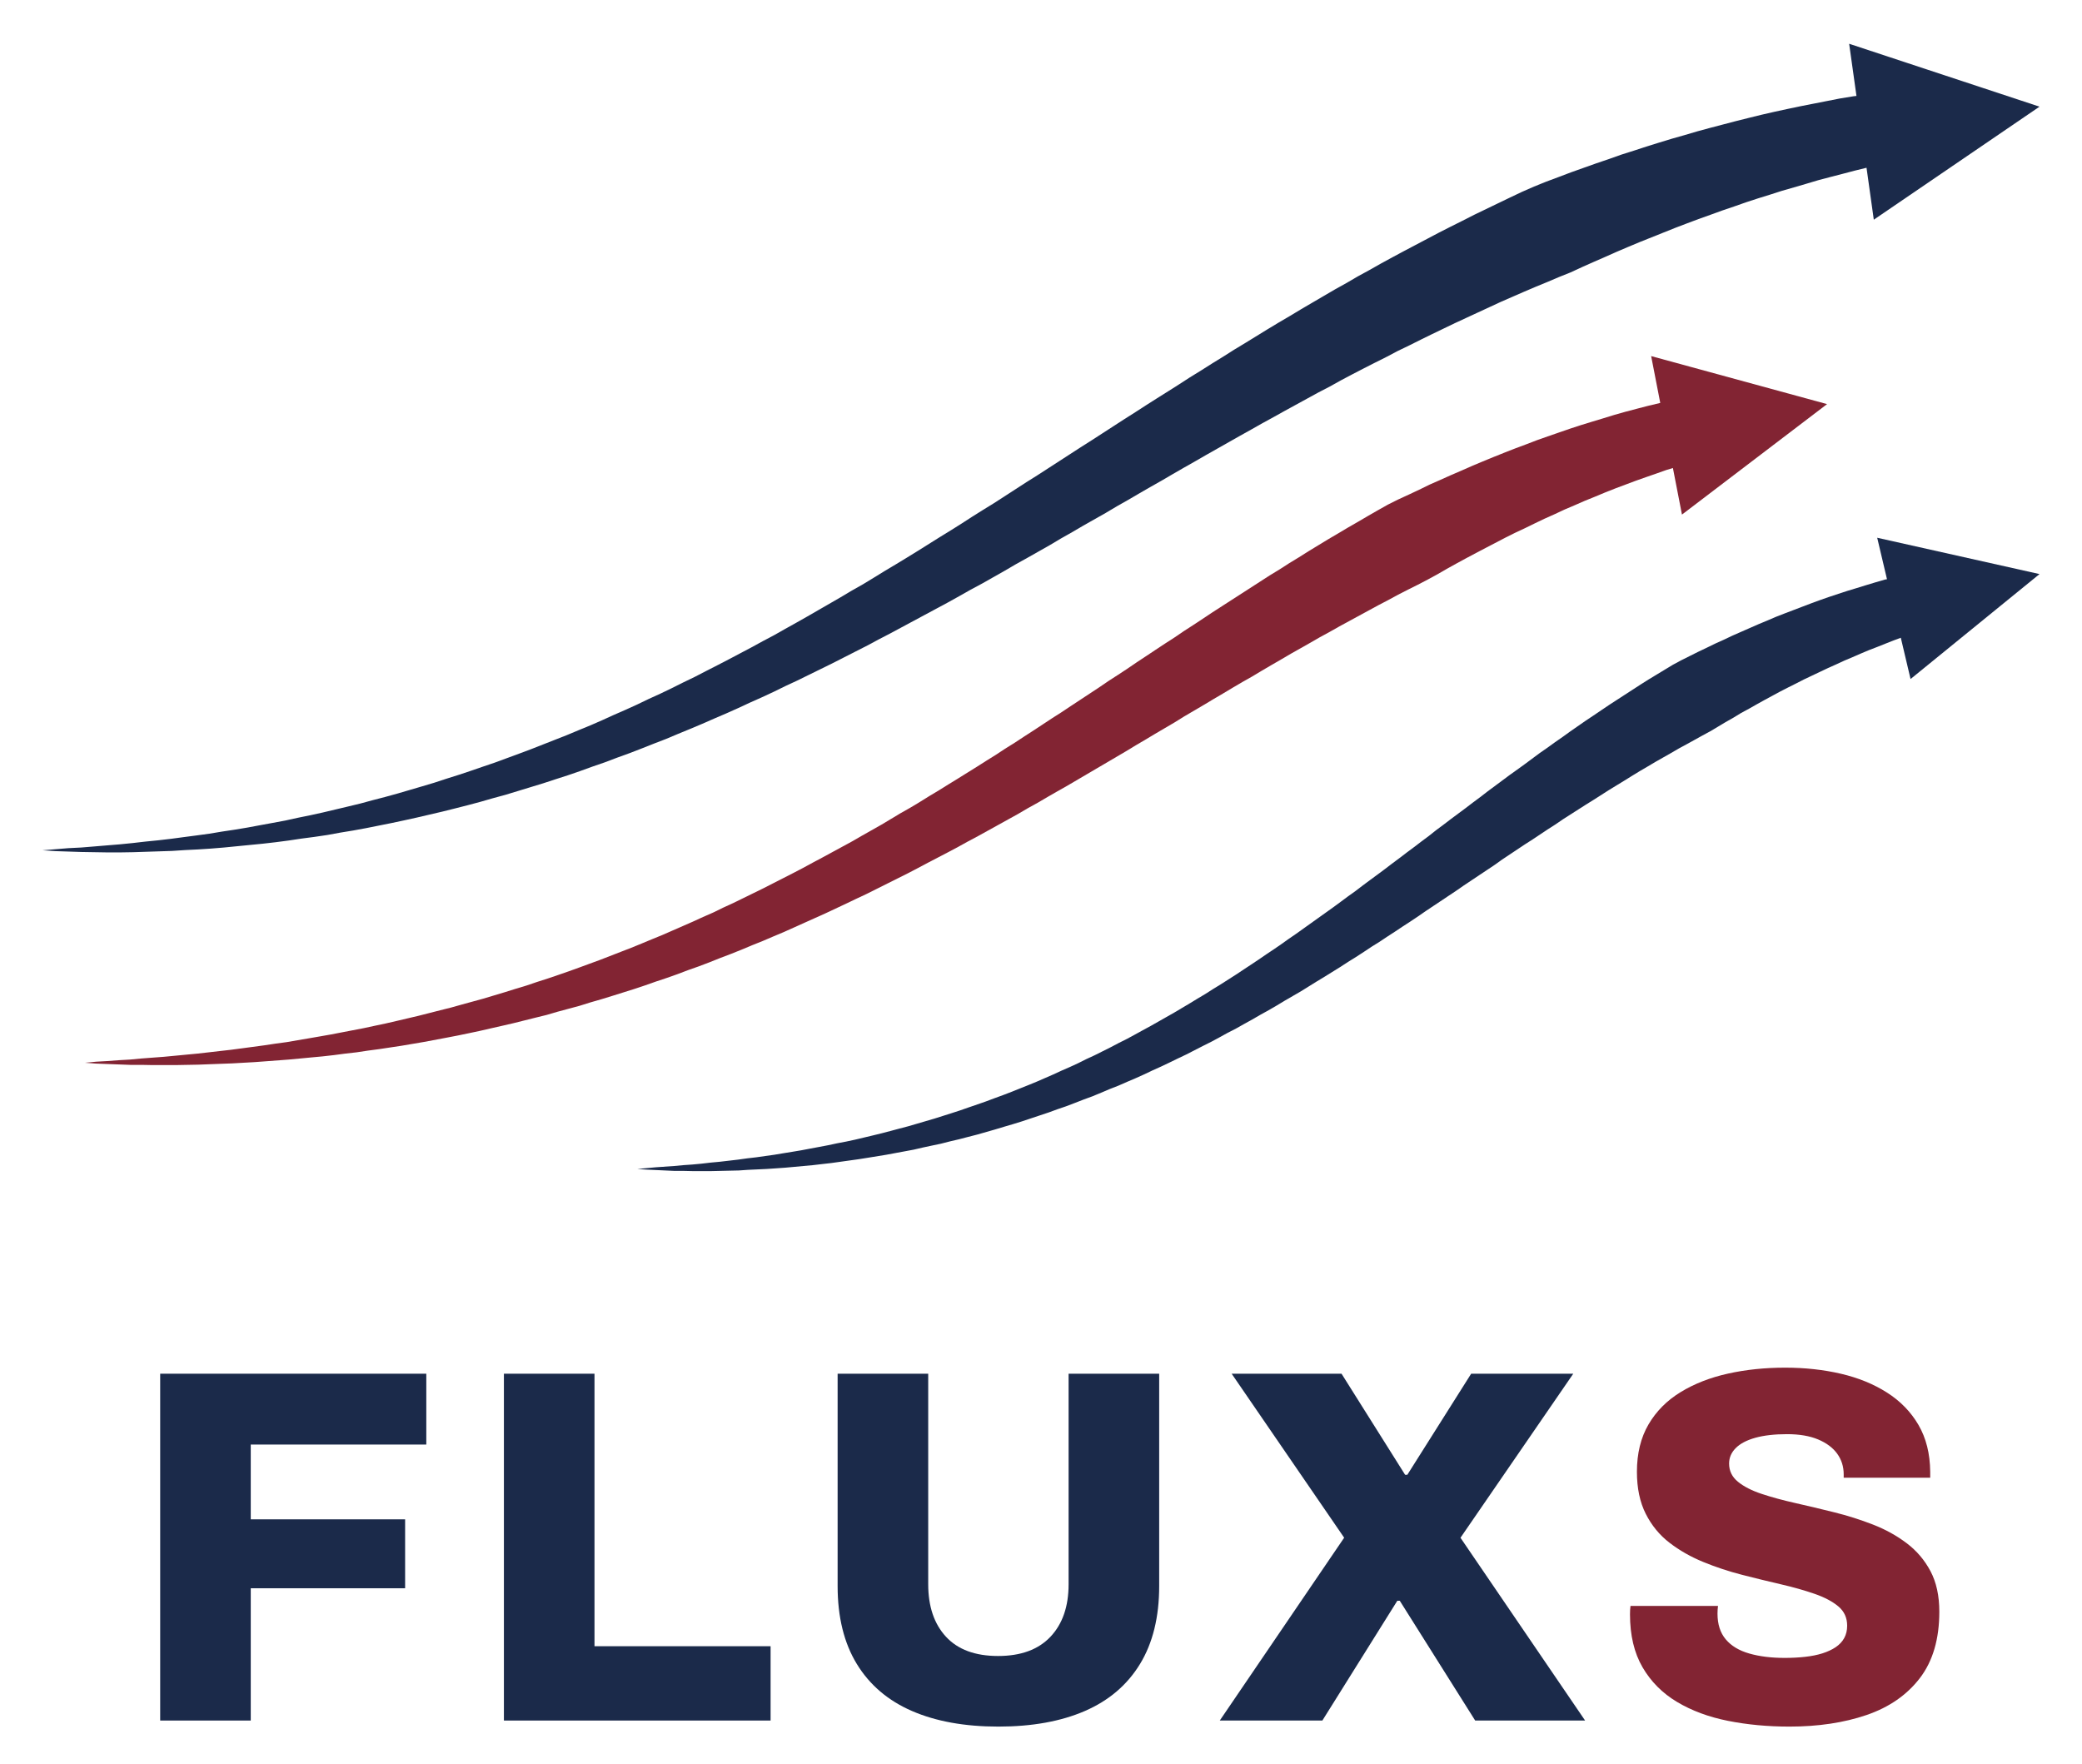
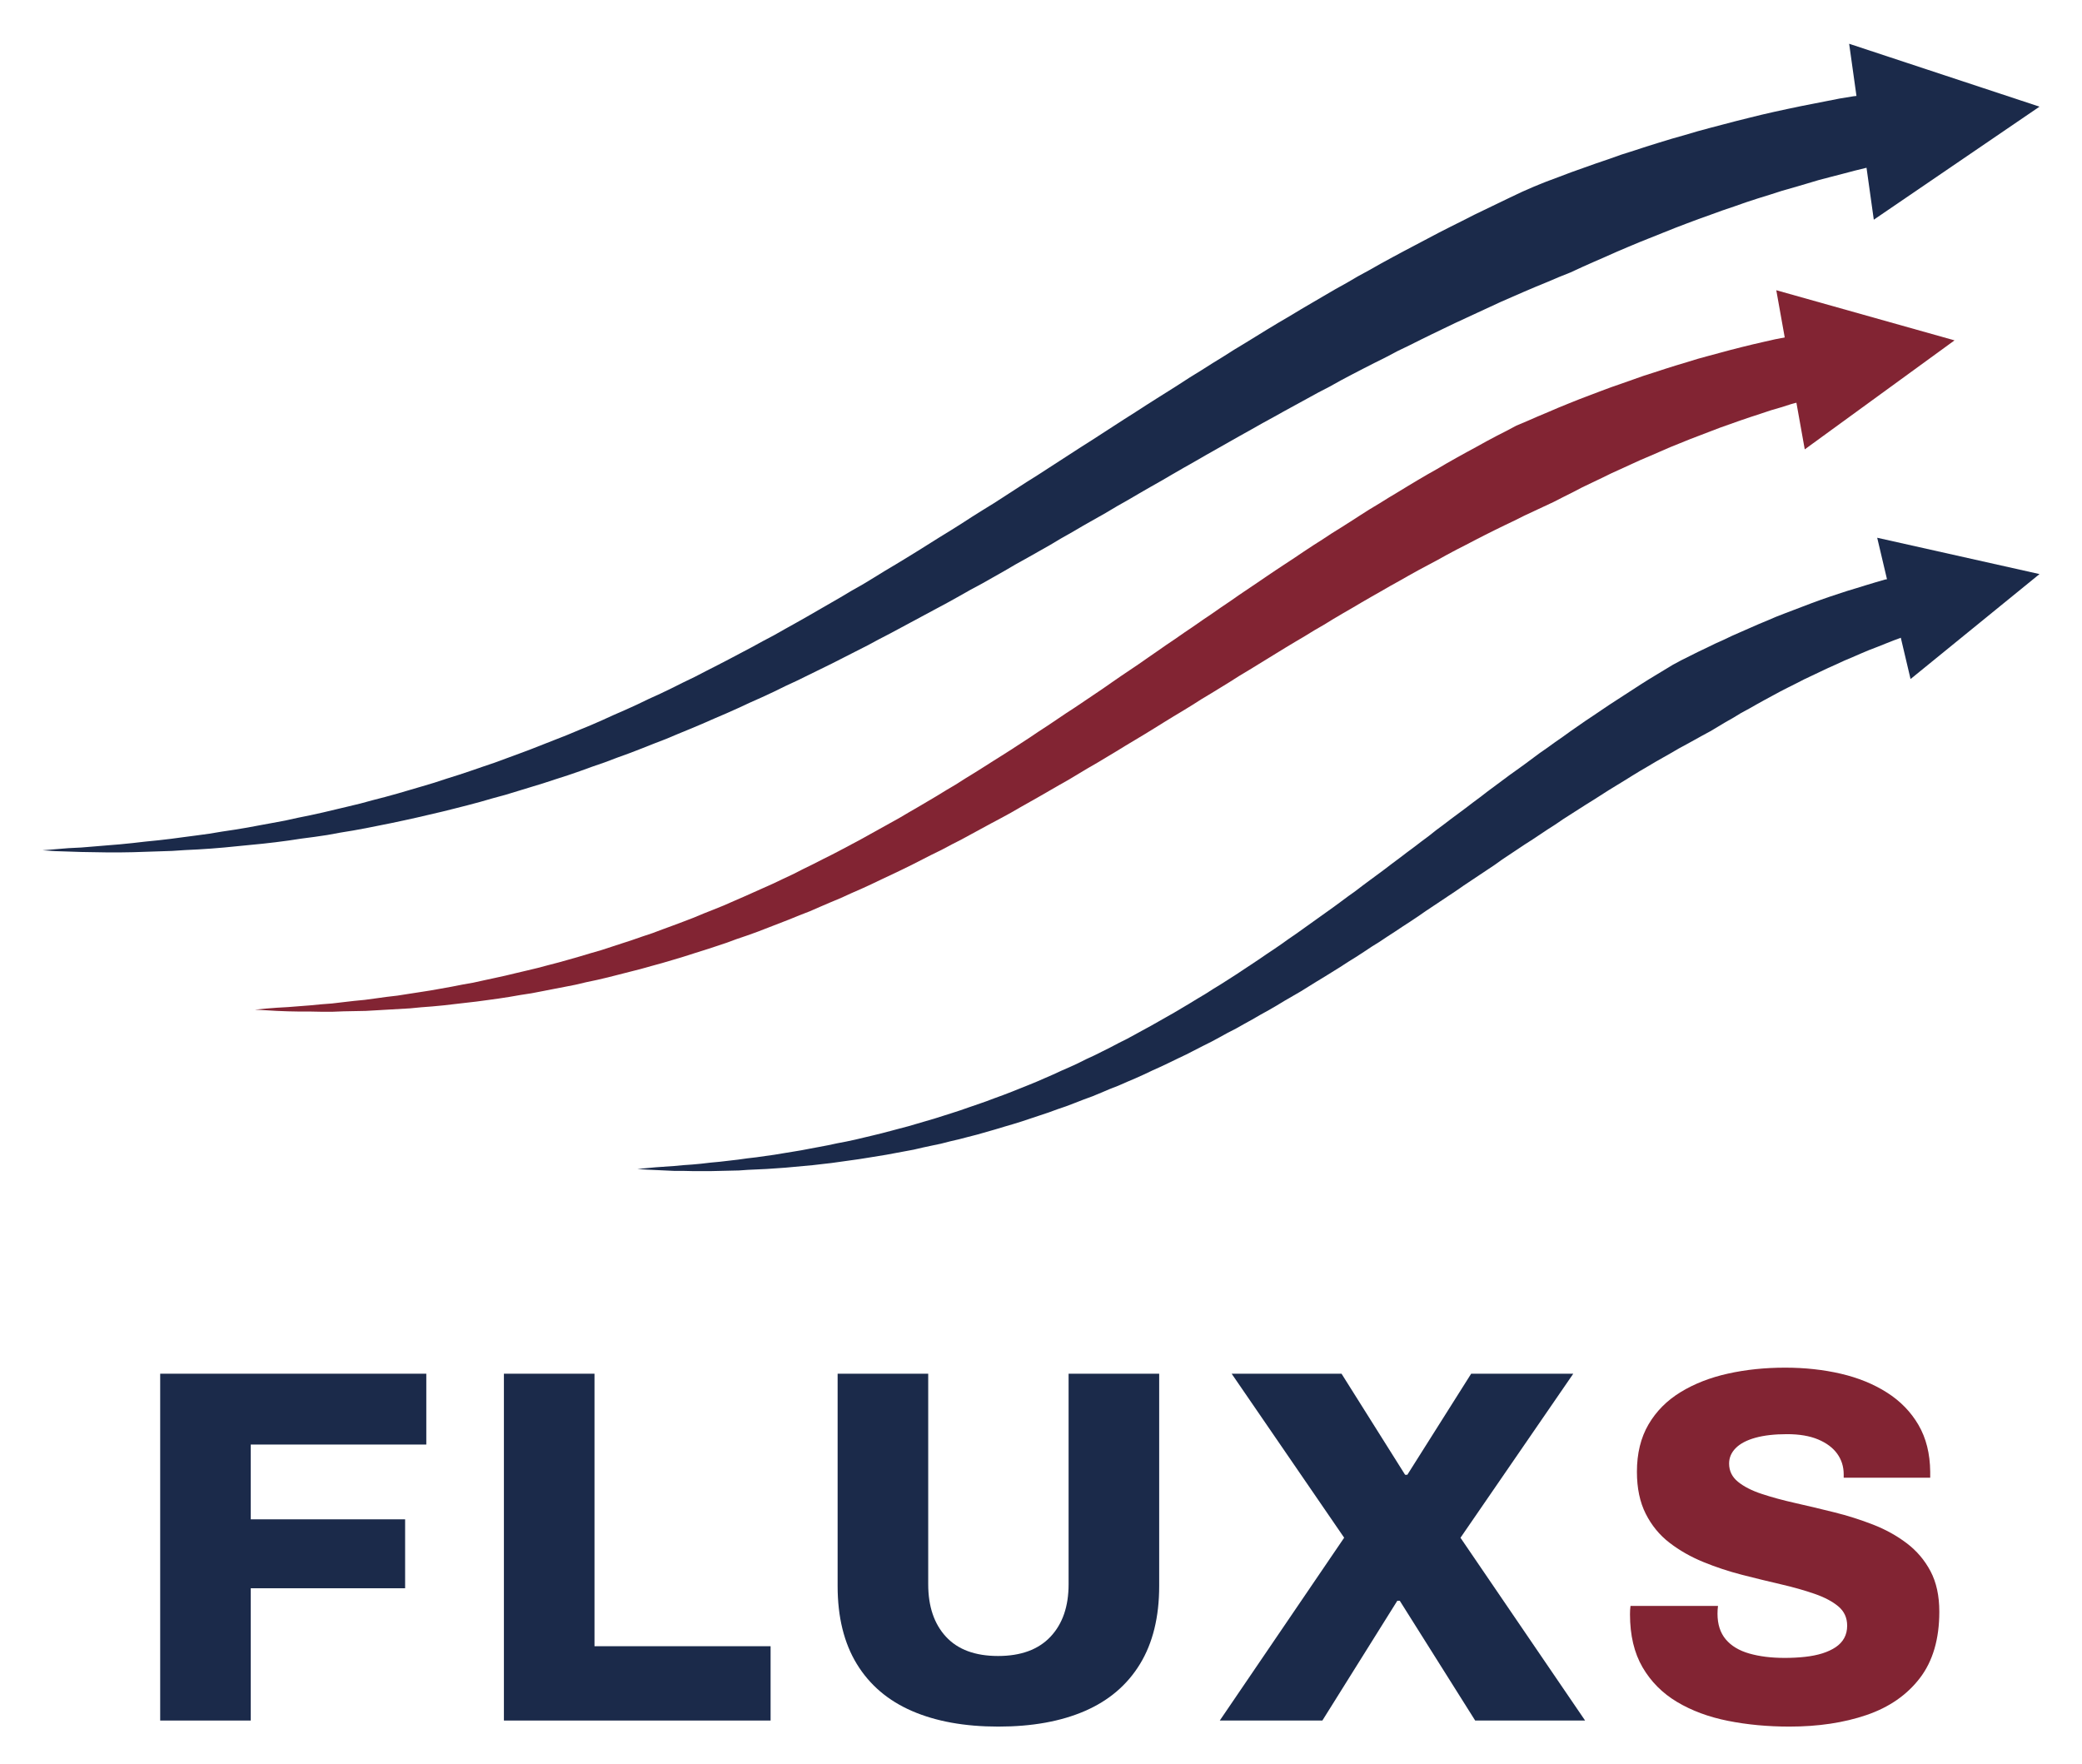
<svg xmlns="http://www.w3.org/2000/svg" viewBox="0.00 24.00 98.00 82.96" width="980" height="830">
  <path d="M2.00 64.00 L2.61 64.04 L3.22 64.06 L3.83 64.08 L4.44 64.09 L5.05 64.10 L5.66 64.10 L6.27 64.09 L6.88 64.07 L7.49 64.05 L8.10 64.03 L8.71 63.99 L9.32 63.96 L9.93 63.92 L10.54 63.87 L11.15 63.81 L11.76 63.75 L12.37 63.69 L12.98 63.62 L13.59 63.54 L14.19 63.45 L14.80 63.37 L15.41 63.28 L16.01 63.17 L16.62 63.07 L17.22 62.96 L17.82 62.84 L18.42 62.72 L19.03 62.59 L19.62 62.46 L20.22 62.32 L20.82 62.18 L21.42 62.03 L22.01 61.88 L22.61 61.72 L23.20 61.55 L23.79 61.39 L24.38 61.21 L24.97 61.03 L25.56 60.85 L26.14 60.66 L26.73 60.47 L27.31 60.27 L27.89 60.06 L28.47 59.86 L29.05 59.64 L29.63 59.43 L30.20 59.21 L30.78 58.98 L31.35 58.76 L31.92 58.52 L32.48 58.29 L33.05 58.05 L33.62 57.80 L34.18 57.56 L34.74 57.31 L35.30 57.05 L35.86 56.80 L36.42 56.54 L36.97 56.27 L37.53 56.01 L38.08 55.74 L38.63 55.47 L39.18 55.20 L39.73 54.92 L40.28 54.64 L40.83 54.36 L41.37 54.07 L41.91 53.79 L42.45 53.50 L42.99 53.21 L43.53 52.92 L44.07 52.63 L44.61 52.34 L45.15 52.04 L45.68 51.74 L46.22 51.45 L46.75 51.15 L47.28 50.85 L47.81 50.54 L48.35 50.24 L48.88 49.94 L49.41 49.64 L49.93 49.33 L50.46 49.03 L50.99 48.72 L51.52 48.42 L52.05 48.12 L52.57 47.81 L53.10 47.51 L53.63 47.20 L54.15 46.90 L54.68 46.60 L55.21 46.29 L55.73 45.99 L56.26 45.69 L56.78 45.39 L57.31 45.09 L57.84 44.79 L58.37 44.49 L58.89 44.20 L59.42 43.90 L59.95 43.61 L60.47 43.32 L61.00 43.03 L61.53 42.74 L62.06 42.45 L62.60 42.17 L63.12 41.88 L63.65 41.60 L64.19 41.32 L64.72 41.05 L65.26 40.78 L65.79 40.50 L66.33 40.24 L66.87 39.97 L67.40 39.71 L67.94 39.45 L68.48 39.19 L69.02 38.94 L69.56 38.69 L70.10 38.44 L70.64 38.19 L71.19 37.95 L71.74 37.71 L72.28 37.48 L72.84 37.25 L73.38 37.02 L73.93 36.80 L74.47 36.55 L75.01 36.31 L75.56 36.07 L76.10 35.83 L76.64 35.60 L77.19 35.37 L77.74 35.15 L78.29 34.93 L78.84 34.71 L79.39 34.50 L79.95 34.29 L80.51 34.09 L81.06 33.89 L81.62 33.70 L82.19 33.50 L82.74 33.32 L83.32 33.14 L83.88 32.96 L84.44 32.80 L85.02 32.63 L85.59 32.46 L86.16 32.31 L86.74 32.16 L87.31 32.01 L87.84 31.88 L88.39 31.78 L88.98 31.67 L89.58 31.56 L90.18 31.46 L90.78 31.35 L91.37 31.24 L91.97 31.12 L91.54 28.07 L90.94 28.13 L90.33 28.19 L89.73 28.25 L89.12 28.31 L88.51 28.37 L87.90 28.44 L87.25 28.51 L86.58 28.62 L85.97 28.74 L85.36 28.86 L84.75 28.98 L84.13 29.11 L83.53 29.24 L82.92 29.38 L82.31 29.53 L81.71 29.68 L81.10 29.84 L80.49 30.00 L79.90 30.16 L79.29 30.34 L78.69 30.51 L78.10 30.69 L77.49 30.88 L76.91 31.07 L76.31 31.26 L75.72 31.47 L75.13 31.67 L74.54 31.88 L73.95 32.09 L73.37 32.31 L72.78 32.53 L72.21 32.76 L71.64 33.01 L71.07 33.28 L70.51 33.55 L69.95 33.82 L69.39 34.09 L68.84 34.37 L68.28 34.65 L67.73 34.93 L67.18 35.22 L66.63 35.51 L66.08 35.80 L65.54 36.09 L64.99 36.39 L64.46 36.69 L63.91 36.99 L63.38 37.30 L62.84 37.60 L62.31 37.91 L61.78 38.22 L61.25 38.53 L60.72 38.85 L60.19 39.16 L59.66 39.48 L59.14 39.80 L58.62 40.12 L58.09 40.44 L57.57 40.77 L57.05 41.09 L56.53 41.42 L56.01 41.74 L55.50 42.07 L54.98 42.40 L54.47 42.72 L53.95 43.05 L53.44 43.38 L52.92 43.71 L52.41 44.04 L51.90 44.37 L51.39 44.70 L50.87 45.03 L50.36 45.36 L49.85 45.69 L49.34 46.02 L48.83 46.35 L48.32 46.67 L47.81 47.00 L47.30 47.33 L46.79 47.66 L46.27 47.98 L45.76 48.30 L45.25 48.63 L44.74 48.95 L44.22 49.27 L43.71 49.59 L43.20 49.91 L42.68 50.23 L42.17 50.54 L41.65 50.85 L41.13 51.17 L40.62 51.48 L40.09 51.78 L39.57 52.09 L39.05 52.39 L38.53 52.69 L38.01 52.99 L37.48 53.29 L36.96 53.58 L36.43 53.88 L35.90 54.16 L35.37 54.45 L34.84 54.73 L34.31 55.01 L33.77 55.29 L33.24 55.56 L32.70 55.84 L32.16 56.10 L31.62 56.37 L31.08 56.63 L30.53 56.88 L29.99 57.14 L29.44 57.39 L28.89 57.63 L28.34 57.88 L27.79 58.12 L27.23 58.35 L26.68 58.58 L26.12 58.80 L25.56 59.02 L25.00 59.24 L24.44 59.45 L23.87 59.66 L23.30 59.87 L22.74 60.06 L22.16 60.26 L21.59 60.45 L21.02 60.63 L20.44 60.82 L19.87 60.99 L19.29 61.16 L18.71 61.33 L18.13 61.49 L17.55 61.64 L16.96 61.80 L16.38 61.94 L15.79 62.08 L15.20 62.22 L14.61 62.35 L14.02 62.47 L13.43 62.60 L12.84 62.71 L12.24 62.82 L11.65 62.93 L11.05 63.03 L10.45 63.12 L9.85 63.22 L9.26 63.30 L8.65 63.38 L8.05 63.46 L7.45 63.53 L6.85 63.59 L6.24 63.66 L5.64 63.72 L5.03 63.77 L4.43 63.82 L3.82 63.87 L3.22 63.90 L2.61 63.95 L2.00 64.00 Z" fill="#1B2A4A" />
  <path d="M96.00 29.00 L88.20 34.32 L87.04 26.04 Z" fill="#1B2A4A" />
-   <path d="M4.00 74.00 L4.53 74.04 L5.06 74.06 L5.60 74.08 L6.13 74.10 L6.66 74.10 L7.19 74.11 L7.73 74.11 L8.26 74.11 L8.79 74.10 L9.33 74.09 L9.86 74.07 L10.39 74.05 L10.93 74.03 L11.46 74.00 L11.99 73.97 L12.53 73.93 L13.06 73.89 L13.59 73.85 L14.13 73.80 L14.65 73.75 L15.19 73.70 L15.72 73.64 L16.25 73.57 L16.78 73.51 L17.31 73.43 L17.84 73.36 L18.37 73.28 L18.90 73.20 L19.43 73.11 L19.96 73.02 L20.49 72.92 L21.02 72.82 L21.54 72.72 L22.07 72.61 L22.59 72.50 L23.11 72.38 L23.64 72.26 L24.16 72.14 L24.68 72.01 L25.20 71.88 L25.73 71.75 L26.24 71.60 L26.76 71.46 L27.28 71.32 L27.79 71.16 L28.31 71.01 L28.83 70.85 L29.34 70.69 L29.85 70.53 L30.36 70.36 L30.87 70.18 L31.38 70.01 L31.89 69.83 L32.39 69.64 L32.90 69.46 L33.40 69.27 L33.90 69.07 L34.40 68.88 L34.90 68.68 L35.40 68.47 L35.90 68.27 L36.39 68.06 L36.89 67.85 L37.38 67.63 L37.87 67.41 L38.36 67.19 L38.85 66.97 L39.34 66.74 L39.83 66.51 L40.31 66.28 L40.80 66.05 L41.28 65.81 L41.76 65.57 L42.24 65.33 L42.72 65.09 L43.20 64.84 L43.67 64.59 L44.15 64.34 L44.63 64.09 L45.10 63.84 L45.57 63.58 L46.04 63.33 L46.51 63.07 L46.98 62.81 L47.45 62.55 L47.92 62.29 L48.38 62.02 L48.85 61.76 L49.31 61.49 L49.78 61.22 L50.24 60.96 L50.70 60.69 L51.16 60.42 L51.62 60.15 L52.08 59.88 L52.54 59.61 L53.00 59.34 L53.46 59.06 L53.92 58.79 L54.37 58.52 L54.83 58.25 L55.29 57.98 L55.74 57.70 L56.20 57.43 L56.66 57.16 L57.11 56.89 L57.57 56.62 L58.02 56.35 L58.48 56.08 L58.94 55.82 L59.39 55.55 L59.85 55.28 L60.30 55.02 L60.76 54.75 L61.22 54.49 L61.68 54.23 L62.13 53.97 L62.59 53.72 L63.05 53.46 L63.51 53.21 L63.97 52.96 L64.43 52.71 L64.89 52.46 L65.35 52.22 L65.81 51.97 L66.28 51.73 L66.74 51.50 L67.20 51.26 L67.66 51.01 L68.11 50.75 L68.56 50.50 L69.02 50.25 L69.47 50.01 L69.93 49.77 L70.39 49.53 L70.85 49.29 L71.31 49.06 L71.78 48.84 L72.25 48.61 L72.71 48.39 L73.18 48.18 L73.65 47.96 L74.12 47.76 L74.60 47.55 L75.07 47.36 L75.55 47.16 L76.03 46.97 L76.51 46.79 L76.99 46.61 L77.47 46.44 L77.96 46.27 L78.44 46.10 L78.87 45.97 L79.34 45.86 L79.86 45.74 L80.37 45.61 L80.89 45.49 L81.41 45.37 L81.93 45.25 L82.44 45.12 L81.91 42.37 L81.38 42.44 L80.85 42.52 L80.33 42.60 L79.80 42.68 L79.28 42.77 L78.75 42.85 L78.17 42.94 L77.58 43.08 L77.04 43.22 L76.51 43.36 L75.98 43.51 L75.46 43.67 L74.93 43.83 L74.41 43.99 L73.89 44.16 L73.37 44.34 L72.85 44.52 L72.34 44.70 L71.82 44.90 L71.31 45.09 L70.80 45.29 L70.30 45.49 L69.79 45.70 L69.29 45.91 L68.79 46.13 L68.28 46.35 L67.79 46.57 L67.29 46.79 L66.80 47.03 L66.31 47.26 L65.81 47.49 L65.33 47.73 L64.85 48.00 L64.38 48.27 L63.92 48.54 L63.45 48.81 L62.98 49.09 L62.52 49.36 L62.06 49.64 L61.60 49.92 L61.14 50.21 L60.68 50.49 L60.23 50.78 L59.77 51.06 L59.32 51.35 L58.87 51.64 L58.42 51.93 L57.97 52.22 L57.52 52.51 L57.07 52.80 L56.62 53.10 L56.18 53.39 L55.73 53.68 L55.29 53.98 L54.84 54.27 L54.40 54.56 L53.95 54.86 L53.51 55.15 L53.07 55.45 L52.63 55.74 L52.18 56.03 L51.74 56.33 L51.30 56.62 L50.86 56.91 L50.42 57.20 L49.97 57.50 L49.53 57.78 L49.09 58.07 L48.65 58.36 L48.20 58.65 L47.76 58.94 L47.31 59.22 L46.87 59.51 L46.42 59.79 L45.98 60.07 L45.53 60.35 L45.08 60.63 L44.64 60.90 L44.19 61.18 L43.74 61.45 L43.29 61.73 L42.84 62.00 L42.38 62.26 L41.93 62.53 L41.48 62.80 L41.02 63.06 L40.56 63.32 L40.11 63.58 L39.65 63.83 L39.19 64.08 L38.73 64.33 L38.26 64.58 L37.80 64.83 L37.34 65.07 L36.87 65.31 L36.40 65.55 L35.93 65.79 L35.46 66.02 L34.99 66.25 L34.52 66.48 L34.04 66.70 L33.57 66.93 L33.09 67.14 L32.61 67.36 L32.13 67.57 L31.65 67.78 L31.17 67.99 L30.68 68.19 L30.20 68.39 L29.71 68.59 L29.22 68.78 L28.73 68.97 L28.24 69.16 L27.75 69.34 L27.26 69.52 L26.76 69.70 L26.27 69.87 L25.77 70.04 L25.27 70.20 L24.77 70.37 L24.27 70.52 L23.76 70.68 L23.26 70.83 L22.76 70.98 L22.25 71.12 L21.74 71.26 L21.24 71.40 L20.72 71.53 L20.21 71.66 L19.70 71.79 L19.19 71.91 L18.68 72.03 L18.16 72.15 L17.64 72.26 L17.13 72.37 L16.61 72.47 L16.09 72.57 L15.57 72.67 L15.06 72.76 L14.54 72.85 L14.01 72.94 L13.49 73.03 L12.97 73.10 L12.44 73.18 L11.92 73.25 L11.40 73.32 L10.87 73.39 L10.34 73.45 L9.82 73.51 L9.29 73.57 L8.76 73.62 L8.24 73.67 L7.71 73.72 L7.18 73.76 L6.65 73.80 L6.12 73.85 L5.59 73.88 L5.06 73.92 L4.53 73.95 L4.00 74.00 Z" fill="#822433" />
-   <path d="M86.00 43.00 L79.17 48.20 L77.72 40.74 Z" fill="#822433" />
+   <path d="M12.00 71.50 L12.52 71.53 L13.04 71.56 L13.56 71.58 L14.08 71.59 L14.60 71.59 L15.13 71.60 L15.65 71.60 L16.17 71.58 L16.69 71.57 L17.21 71.56 L17.74 71.53 L18.26 71.50 L18.78 71.47 L19.30 71.44 L19.82 71.39 L20.34 71.35 L20.87 71.30 L21.39 71.24 L21.91 71.18 L22.43 71.12 L22.95 71.05 L23.46 70.98 L23.98 70.90 L24.50 70.81 L25.02 70.73 L25.54 70.63 L26.05 70.53 L26.57 70.43 L27.08 70.33 L27.59 70.21 L28.11 70.10 L28.62 69.98 L29.13 69.85 L29.64 69.72 L30.15 69.59 L30.65 69.45 L31.16 69.31 L31.67 69.16 L32.17 69.01 L32.67 68.85 L33.18 68.69 L33.67 68.53 L34.18 68.36 L34.67 68.18 L35.17 68.01 L35.67 67.83 L36.16 67.64 L36.65 67.45 L37.14 67.26 L37.63 67.06 L38.12 66.87 L38.60 66.66 L39.09 66.45 L39.57 66.25 L40.05 66.03 L40.53 65.82 L41.01 65.60 L41.49 65.37 L41.96 65.15 L42.44 64.92 L42.91 64.69 L43.38 64.45 L43.85 64.21 L44.32 63.98 L44.79 63.73 L45.26 63.49 L45.72 63.24 L46.18 62.99 L46.64 62.74 L47.11 62.49 L47.57 62.24 L48.02 61.98 L48.48 61.72 L48.94 61.46 L49.39 61.20 L49.84 60.94 L50.30 60.68 L50.75 60.41 L51.20 60.14 L51.65 59.88 L52.10 59.61 L52.55 59.34 L52.99 59.07 L53.44 58.80 L53.89 58.53 L54.33 58.26 L54.78 57.98 L55.22 57.71 L55.67 57.44 L56.11 57.17 L56.55 56.89 L57.00 56.62 L57.44 56.35 L57.88 56.08 L58.32 55.80 L58.77 55.53 L59.21 55.26 L59.65 54.99 L60.09 54.72 L60.53 54.45 L60.98 54.18 L61.42 53.92 L61.86 53.65 L62.31 53.39 L62.75 53.12 L63.19 52.86 L63.64 52.60 L64.08 52.34 L64.53 52.08 L64.97 51.83 L65.42 51.57 L65.87 51.32 L66.31 51.07 L66.76 50.82 L67.21 50.58 L67.66 50.34 L68.11 50.09 L68.56 49.85 L69.01 49.62 L69.47 49.38 L69.92 49.15 L70.38 48.92 L70.83 48.70 L71.29 48.48 L71.75 48.25 L72.20 48.04 L72.67 47.82 L73.12 47.61 L73.57 47.38 L74.03 47.15 L74.47 46.92 L74.93 46.70 L75.39 46.48 L75.84 46.26 L76.30 46.05 L76.76 45.84 L77.22 45.63 L77.69 45.43 L78.15 45.23 L78.61 45.03 L79.08 44.84 L79.55 44.65 L80.02 44.47 L80.49 44.29 L80.96 44.11 L81.44 43.94 L81.92 43.77 L82.39 43.61 L82.88 43.45 L83.36 43.29 L83.84 43.15 L84.31 43.00 L84.75 42.88 L85.22 42.77 L85.73 42.66 L86.24 42.55 L86.74 42.44 L87.25 42.32 L87.76 42.21 L88.27 42.09 L87.77 39.34 L87.26 39.40 L86.74 39.47 L86.22 39.54 L85.71 39.61 L85.19 39.68 L84.68 39.76 L84.12 39.84 L83.55 39.95 L83.02 40.07 L82.50 40.19 L81.97 40.32 L81.46 40.45 L80.94 40.59 L80.42 40.73 L79.91 40.87 L79.39 41.03 L78.89 41.18 L78.38 41.34 L77.86 41.51 L77.36 41.67 L76.85 41.85 L76.34 42.03 L75.85 42.20 L75.34 42.39 L74.84 42.58 L74.34 42.77 L73.84 42.97 L73.35 43.17 L72.86 43.38 L72.36 43.59 L71.88 43.80 L71.38 44.01 L70.91 44.26 L70.44 44.50 L69.97 44.75 L69.50 45.01 L69.04 45.26 L68.57 45.52 L68.11 45.78 L67.65 46.05 L67.19 46.31 L66.73 46.58 L66.28 46.85 L65.82 47.13 L65.37 47.40 L64.92 47.68 L64.47 47.95 L64.03 48.23 L63.58 48.52 L63.14 48.80 L62.69 49.08 L62.25 49.37 L61.81 49.65 L61.37 49.94 L60.94 50.23 L60.50 50.52 L60.06 50.81 L59.63 51.10 L59.19 51.40 L58.76 51.69 L58.33 51.98 L57.90 52.28 L57.47 52.57 L57.04 52.87 L56.61 53.16 L56.18 53.46 L55.75 53.75 L55.32 54.05 L54.89 54.34 L54.46 54.64 L54.04 54.93 L53.61 55.23 L53.18 55.52 L52.75 55.81 L52.33 56.10 L51.90 56.40 L51.47 56.69 L51.04 56.98 L50.61 57.27 L50.18 57.55 L49.75 57.84 L49.32 58.13 L48.89 58.41 L48.46 58.70 L48.03 58.98 L47.60 59.26 L47.16 59.54 L46.73 59.81 L46.29 60.09 L45.86 60.36 L45.42 60.63 L44.98 60.91 L44.54 61.17 L44.10 61.44 L43.66 61.70 L43.22 61.96 L42.77 62.22 L42.33 62.48 L41.88 62.73 L41.43 62.98 L40.98 63.23 L40.53 63.48 L40.08 63.72 L39.63 63.96 L39.17 64.20 L38.71 64.43 L38.26 64.66 L37.79 64.89 L37.34 65.12 L36.87 65.34 L36.41 65.56 L35.94 65.77 L35.47 65.98 L35.00 66.19 L34.54 66.39 L34.06 66.60 L33.59 66.79 L33.11 66.98 L32.63 67.18 L32.16 67.36 L31.68 67.54 L31.19 67.72 L30.71 67.90 L30.23 68.06 L29.74 68.23 L29.25 68.39 L28.76 68.55 L28.27 68.71 L27.78 68.85 L27.28 69.00 L26.79 69.14 L26.29 69.28 L25.79 69.41 L25.30 69.54 L24.80 69.66 L24.29 69.78 L23.79 69.90 L23.29 70.01 L22.78 70.12 L22.28 70.23 L21.77 70.32 L21.26 70.42 L20.76 70.51 L20.25 70.60 L19.74 70.68 L19.22 70.76 L18.71 70.84 L18.20 70.90 L17.69 70.97 L17.17 71.04 L16.66 71.09 L16.14 71.15 L15.63 71.21 L15.11 71.25 L14.59 71.30 L14.07 71.34 L13.56 71.38 L13.04 71.41 L12.52 71.45 L12.00 71.50 Z" fill="#822433" />
+   <path d="M92.00 40.00 L84.95 45.13 L83.61 37.64 Z" fill="#822433" />
  <path d="M30.00 79.00 L30.43 79.03 L30.87 79.05 L31.30 79.07 L31.74 79.09 L32.17 79.09 L32.60 79.10 L33.04 79.10 L33.47 79.10 L33.91 79.09 L34.34 79.08 L34.78 79.07 L35.21 79.04 L35.65 79.02 L36.08 79.00 L36.52 78.97 L36.95 78.94 L37.39 78.90 L37.82 78.86 L38.26 78.82 L38.69 78.77 L39.13 78.72 L39.56 78.66 L39.99 78.60 L40.42 78.54 L40.86 78.47 L41.29 78.40 L41.72 78.33 L42.15 78.25 L42.58 78.17 L43.01 78.09 L43.44 77.99 L43.86 77.90 L44.29 77.81 L44.72 77.70 L45.15 77.60 L45.57 77.49 L46.00 77.38 L46.42 77.26 L46.84 77.14 L47.27 77.01 L47.68 76.89 L48.10 76.76 L48.52 76.62 L48.94 76.48 L49.36 76.34 L49.77 76.19 L50.18 76.05 L50.60 75.89 L51.01 75.73 L51.42 75.58 L51.83 75.41 L52.23 75.24 L52.64 75.08 L53.05 74.90 L53.45 74.73 L53.85 74.55 L54.25 74.36 L54.65 74.18 L55.05 73.99 L55.44 73.80 L55.84 73.61 L56.23 73.41 L56.62 73.21 L57.02 73.01 L57.41 72.80 L57.79 72.59 L58.18 72.39 L58.57 72.17 L58.95 71.96 L59.33 71.74 L59.71 71.53 L60.09 71.31 L60.47 71.08 L60.85 70.86 L61.23 70.64 L61.60 70.41 L61.97 70.18 L62.35 69.95 L62.72 69.72 L63.09 69.49 L63.46 69.25 L63.83 69.02 L64.20 68.78 L64.56 68.54 L64.93 68.31 L65.29 68.07 L65.66 67.83 L66.02 67.59 L66.39 67.35 L66.75 67.11 L67.11 66.86 L67.47 66.62 L67.83 66.38 L68.19 66.14 L68.55 65.90 L68.91 65.65 L69.27 65.41 L69.63 65.17 L69.99 64.93 L70.35 64.69 L70.70 64.44 L71.06 64.20 L71.42 63.96 L71.78 63.72 L72.14 63.49 L72.50 63.25 L72.86 63.01 L73.22 62.78 L73.57 62.54 L73.93 62.31 L74.29 62.08 L74.65 61.85 L75.02 61.62 L75.38 61.39 L75.74 61.16 L76.10 60.94 L76.46 60.72 L76.83 60.49 L77.19 60.27 L77.55 60.06 L77.92 59.84 L78.29 59.63 L78.66 59.42 L79.02 59.21 L79.39 59.01 L79.77 58.80 L80.13 58.60 L80.50 58.40 L80.87 58.18 L81.22 57.97 L81.59 57.76 L81.95 57.54 L82.32 57.34 L82.69 57.13 L83.05 56.93 L83.42 56.73 L83.79 56.53 L84.16 56.34 L84.54 56.15 L84.91 55.96 L85.29 55.78 L85.67 55.60 L86.05 55.42 L86.43 55.25 L86.82 55.07 L87.20 54.91 L87.59 54.74 L87.97 54.58 L88.36 54.43 L88.76 54.27 L89.14 54.12 L89.49 53.99 L89.85 53.88 L90.26 53.77 L90.68 53.65 L91.10 53.53 L91.51 53.42 L91.93 53.30 L92.35 53.18 L92.76 53.06 L92.19 50.60 L91.76 50.68 L91.33 50.76 L90.91 50.84 L90.48 50.92 L90.06 51.00 L89.63 51.08 L89.20 51.17 L88.72 51.26 L88.24 51.40 L87.81 51.53 L87.39 51.66 L86.96 51.79 L86.53 51.93 L86.11 52.07 L85.68 52.22 L85.27 52.37 L84.85 52.53 L84.43 52.69 L84.01 52.85 L83.60 53.01 L83.18 53.19 L82.77 53.36 L82.36 53.54 L81.95 53.72 L81.54 53.90 L81.14 54.09 L80.74 54.27 L80.33 54.47 L79.93 54.66 L79.53 54.86 L79.13 55.06 L78.74 55.27 L78.36 55.50 L77.98 55.73 L77.60 55.96 L77.22 56.20 L76.85 56.44 L76.48 56.68 L76.11 56.92 L75.74 57.16 L75.37 57.41 L75.00 57.66 L74.64 57.90 L74.28 58.15 L73.92 58.40 L73.56 58.66 L73.20 58.91 L72.84 59.17 L72.48 59.42 L72.13 59.68 L71.78 59.94 L71.42 60.20 L71.07 60.45 L70.72 60.71 L70.37 60.97 L70.02 61.23 L69.67 61.50 L69.32 61.76 L68.98 62.02 L68.63 62.28 L68.28 62.54 L67.94 62.80 L67.59 63.06 L67.25 63.33 L66.90 63.59 L66.56 63.85 L66.21 64.11 L65.87 64.37 L65.52 64.63 L65.18 64.89 L64.83 65.15 L64.49 65.40 L64.14 65.66 L63.80 65.92 L63.45 66.17 L63.10 66.43 L62.76 66.68 L62.41 66.93 L62.06 67.18 L61.71 67.43 L61.36 67.68 L61.01 67.93 L60.66 68.17 L60.31 68.42 L59.96 68.66 L59.60 68.90 L59.25 69.14 L58.89 69.38 L58.54 69.61 L58.18 69.85 L57.82 70.08 L57.46 70.31 L57.10 70.53 L56.74 70.76 L56.37 70.98 L56.01 71.20 L55.64 71.42 L55.27 71.64 L54.90 71.85 L54.53 72.06 L54.16 72.27 L53.79 72.47 L53.41 72.68 L53.04 72.88 L52.66 73.07 L52.28 73.27 L51.90 73.46 L51.52 73.65 L51.13 73.83 L50.75 74.02 L50.36 74.20 L49.97 74.37 L49.58 74.55 L49.19 74.72 L48.80 74.89 L48.41 75.05 L48.01 75.21 L47.61 75.37 L47.22 75.52 L46.81 75.67 L46.41 75.82 L46.01 75.96 L45.60 76.10 L45.20 76.24 L44.80 76.37 L44.39 76.50 L43.98 76.63 L43.57 76.75 L43.16 76.87 L42.75 76.99 L42.33 77.10 L41.92 77.21 L41.50 77.32 L41.09 77.42 L40.67 77.52 L40.25 77.62 L39.83 77.71 L39.41 77.79 L38.99 77.88 L38.57 77.96 L38.14 78.04 L37.72 78.12 L37.30 78.19 L36.87 78.26 L36.45 78.33 L36.02 78.39 L35.60 78.45 L35.17 78.50 L34.74 78.56 L34.31 78.61 L33.88 78.66 L33.45 78.70 L33.02 78.75 L32.59 78.79 L32.16 78.82 L31.73 78.86 L31.30 78.89 L30.87 78.92 L30.43 78.96 L30.00 79.00 Z" fill="#1B2A4A" />
  <path d="M96.00 51.00 L89.93 55.94 L88.36 49.29 Z" fill="#1B2A4A" />
  <path d="M1.78 0.0V-16.324H14.306V-12.99H6.043V-9.47H13.309V-6.226H6.043V0.0Z" fill="#1B2A4A" transform="translate(5.76 104.96)" />
  <path d="M17.959 0.0V-16.324H22.223V-3.498H30.512V0.0Z" fill="#1B2A4A" transform="translate(5.76 104.96)" />
  <path d="M41.231 0.285Q38.86 0.285 37.167 -0.449Q35.475 -1.183 34.571 -2.661Q33.667 -4.14 33.667 -6.332V-16.324H37.931V-6.414Q37.931 -4.847 38.769 -3.943Q39.606 -3.038 41.218 -3.038Q42.83 -3.038 43.685 -3.943Q44.539 -4.847 44.539 -6.414V-16.324H48.803V-6.332Q48.803 -4.14 47.9 -2.661Q46.998 -1.183 45.305 -0.449Q43.612 0.285 41.231 0.285Z" fill="#1B2A4A" transform="translate(5.76 104.96)" />
  <path d="M51.655 0.0 57.51 -8.605 52.214 -16.324H57.386L60.378 -11.568H60.484L63.488 -16.324H68.294L62.985 -8.603L68.851 0.0H63.677L60.128 -5.637H60.011L56.484 0.0Z" fill="#1B2A4A" transform="translate(5.76 104.96)" />
  <path d="M78.467 0.285Q76.932 0.285 75.574 0.014Q74.216 -0.257 73.181 -0.874Q72.147 -1.491 71.555 -2.506Q70.964 -3.522 70.964 -4.999Q70.964 -5.09 70.969 -5.2Q70.975 -5.31 70.988 -5.395H75.107Q75.094 -5.321 75.089 -5.216Q75.083 -5.112 75.083 -5.03Q75.083 -4.284 75.47 -3.823Q75.857 -3.361 76.577 -3.155Q77.296 -2.948 78.241 -2.948Q78.754 -2.948 79.205 -2.998Q79.656 -3.048 80.018 -3.161Q80.38 -3.275 80.646 -3.453Q80.911 -3.632 81.048 -3.883Q81.186 -4.133 81.186 -4.464Q81.186 -5.024 80.771 -5.372Q80.356 -5.72 79.651 -5.964Q78.946 -6.209 78.063 -6.413Q77.181 -6.617 76.238 -6.859Q75.295 -7.101 74.413 -7.463Q73.53 -7.825 72.825 -8.367Q72.12 -8.909 71.705 -9.731Q71.29 -10.552 71.29 -11.708Q71.29 -13.003 71.835 -13.936Q72.381 -14.869 73.349 -15.459Q74.317 -16.05 75.576 -16.329Q76.835 -16.609 78.263 -16.609Q79.66 -16.609 80.89 -16.323Q82.119 -16.037 83.063 -15.435Q84.007 -14.834 84.544 -13.911Q85.082 -12.987 85.095 -11.713V-11.428H81.023V-11.588Q81.023 -12.135 80.717 -12.559Q80.411 -12.982 79.817 -13.231Q79.224 -13.479 78.355 -13.479Q77.48 -13.479 76.868 -13.31Q76.256 -13.14 75.943 -12.825Q75.629 -12.511 75.629 -12.096Q75.629 -11.579 76.044 -11.24Q76.459 -10.9 77.164 -10.667Q77.869 -10.433 78.752 -10.235Q79.634 -10.036 80.577 -9.801Q81.52 -9.567 82.402 -9.223Q83.284 -8.88 83.99 -8.345Q84.695 -7.811 85.11 -7.027Q85.524 -6.243 85.524 -5.124Q85.524 -3.191 84.608 -1.997Q83.691 -0.803 82.096 -0.259Q80.501 0.285 78.467 0.285Z" fill="#822433" transform="translate(5.76 104.96)" />
</svg>
